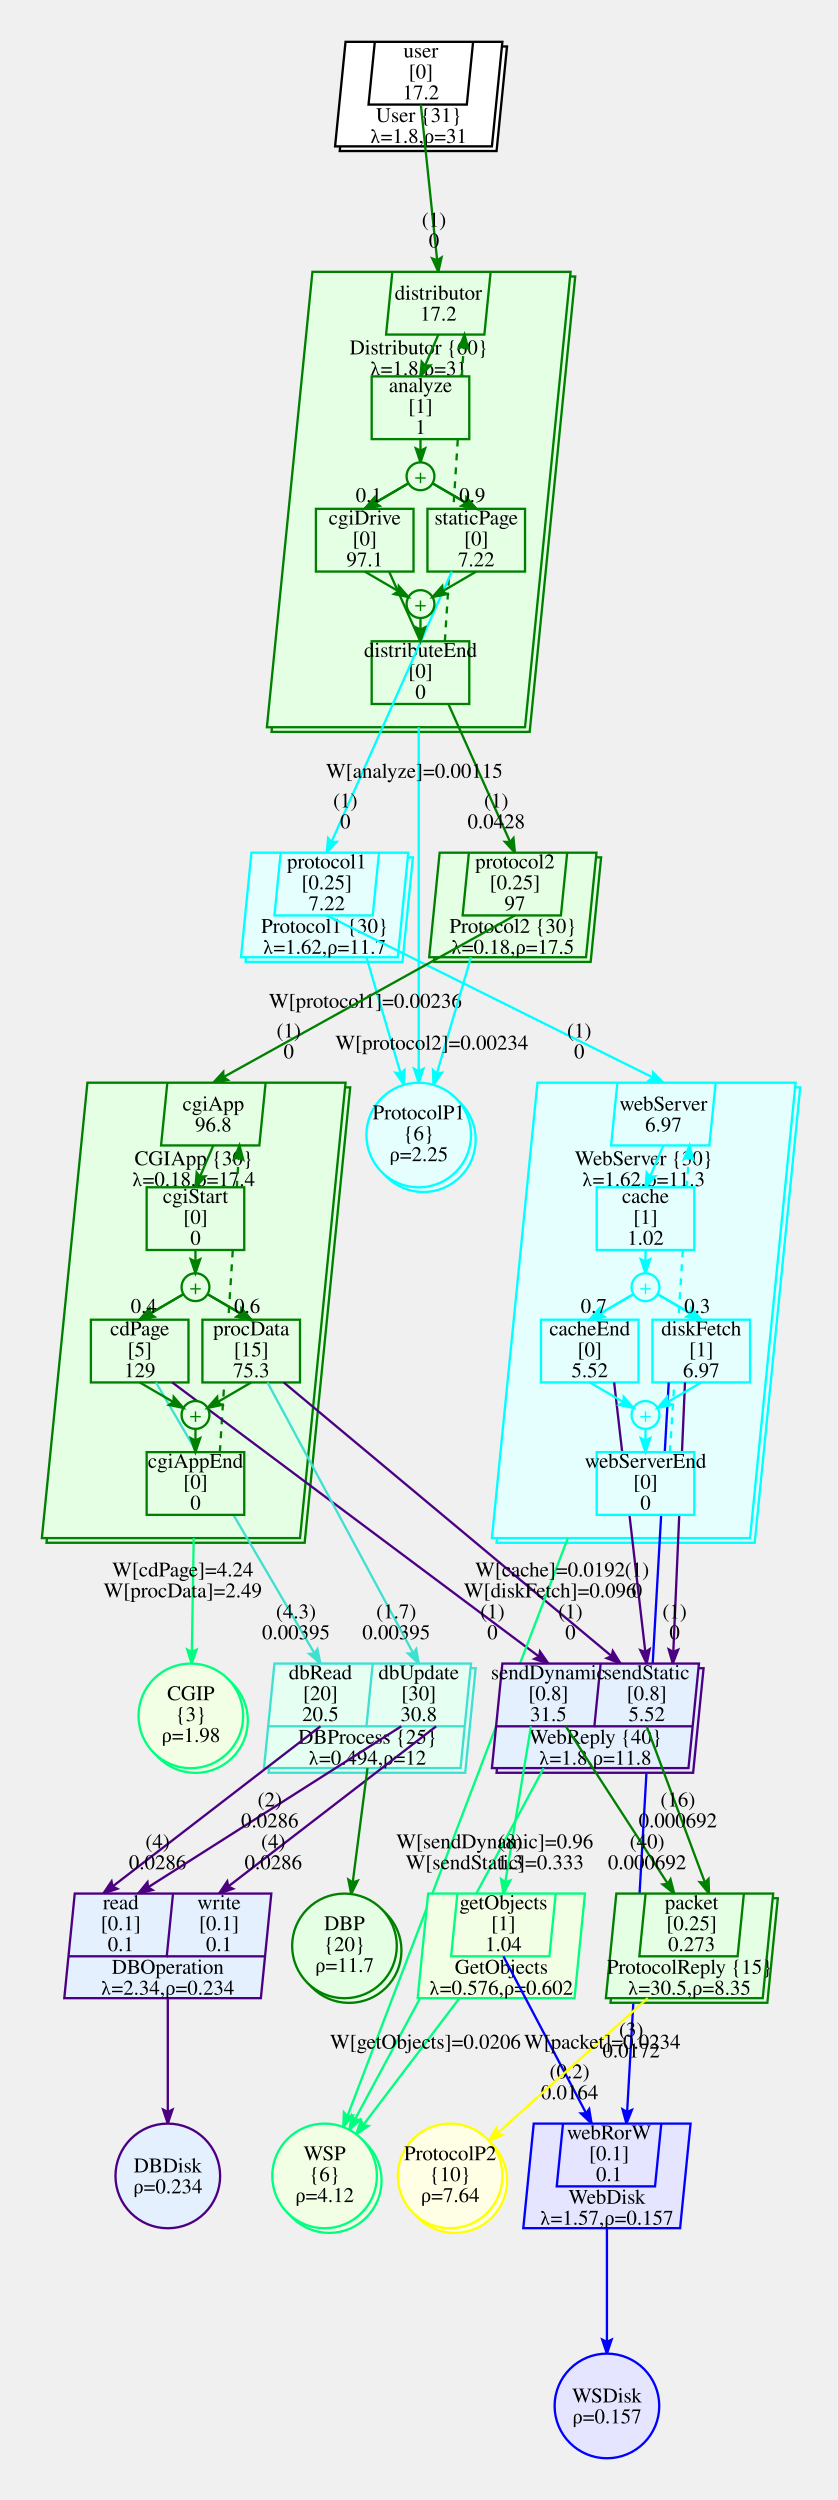
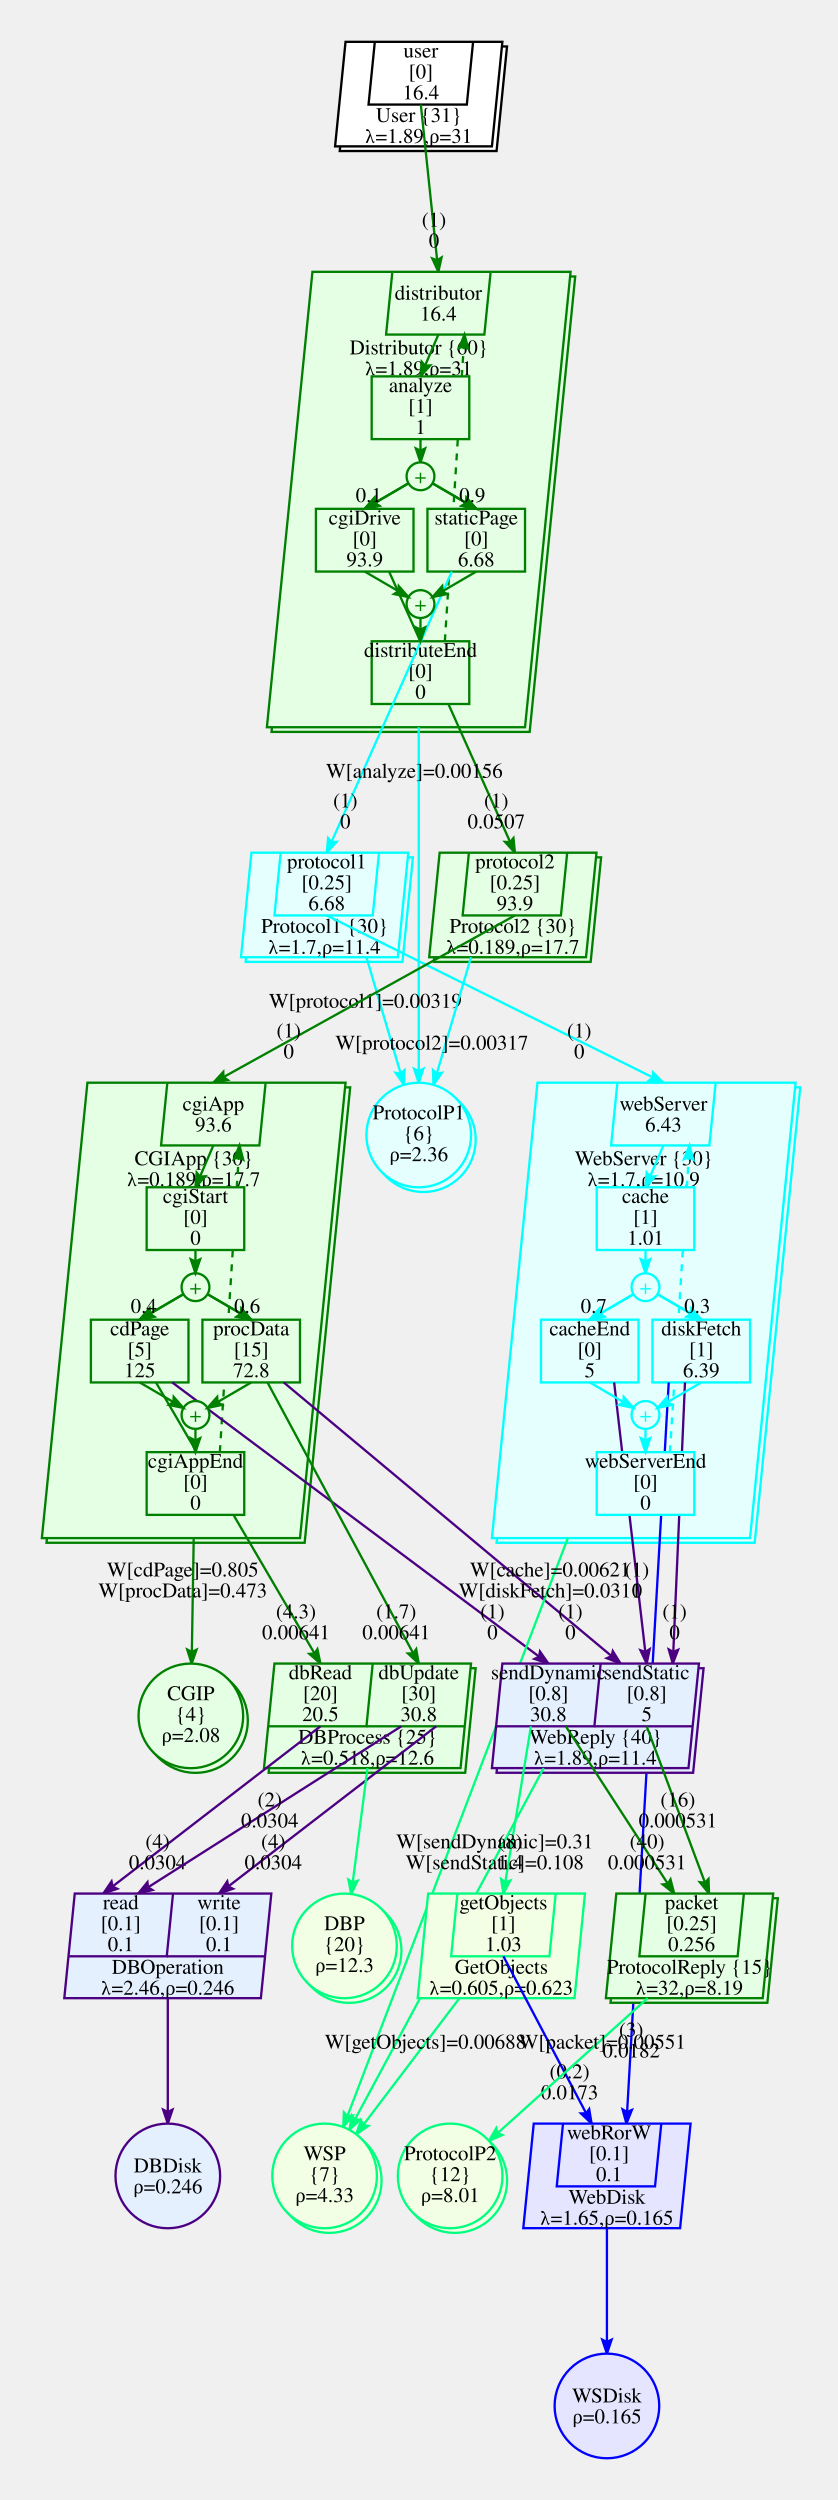
<svg xmlns="http://www.w3.org/2000/svg" width="5.006in" height="14.944in" viewBox="0 0 9010 26900">
  <polygon fill="#ffffff" stroke="black" stroke-width="25" points="3767.5,500 5455,500 5342.5,1625 3655,1625 " />
  <polygon fill="#ffffff" stroke="black" stroke-width="25" points="3717.5,450 5405,450 5292.5,1575 3605,1575 " />
-   <text x="4505" y="1538" font-family="Times" font-style="Roman" font-size="225" fill="black" text-anchor="middle">λ=1.8,ρ=31</text>
+   <text x="4505" y="1538" font-family="Times" font-style="Roman" font-size="225" fill="black" text-anchor="middle">λ=1.89,ρ=31</text>
  <text x="4505" y="1313" font-family="Times" font-style="Roman" font-size="225" fill="black" text-anchor="middle">User {31}</text>
  <polyline stroke="black" stroke-width="25" fill="none" points="4032.5,450 3965,1125 5022.5,1125 5090,450 " />
-   <text x="4528" y="1069" font-family="Times" font-style="Roman" font-size="225" fill="black" text-anchor="middle">17.2</text>
+   <text x="4528" y="1069" font-family="Times" font-style="Roman" font-size="225" fill="black" text-anchor="middle">16.4</text>
  <text x="4528" y="844" font-family="Times" font-style="Roman" font-size="225" fill="black" text-anchor="middle">[0]</text>
  <text x="4528" y="619" font-family="Times" font-style="Roman" font-size="225" fill="black" text-anchor="middle">user</text>
  <line x1="4527.5" y1="1125" x2="4716.25" y2="2925" stroke="Green" stroke-width="25" />
  <polygon fill="Green" stroke="Green" stroke-width="25" points="4716.25,2925 4750.33,2770.6 4703.21,2800.68 4650.88,2781.03 " />
  <text x="4669" y="2663" font-family="Times" font-style="Roman" font-size="225" fill="black" text-anchor="middle">0</text>
  <text x="4669" y="2438" font-family="Times" font-style="Roman" font-size="225" fill="black" text-anchor="middle">(1)</text>
  <polygon fill="#e5ffe5" stroke="Green" stroke-width="25" points="3411.25,2975 6188.75,2975 5698.75,7875 2921.25,7875 " />
  <polygon fill="#e5ffe5" stroke="Green" stroke-width="25" points="3361.25,2925 6138.75,2925 5648.75,7825 2871.25,7825 " />
-   <text x="4505" y="4038" font-family="Times" font-style="Roman" font-size="225" fill="black" text-anchor="middle">λ=1.8,ρ=31</text>
+   <text x="4505" y="4038" font-family="Times" font-style="Roman" font-size="225" fill="black" text-anchor="middle">λ=1.89,ρ=31</text>
  <text x="4505" y="3813" font-family="Times" font-style="Roman" font-size="225" fill="black" text-anchor="middle">Distributor {60}</text>
  <polyline stroke="Green" stroke-width="25" fill="none" points="4221.25,2925 4153.75,3600 5211.25,3600 5278.75,2925 " />
-   <text x="4716" y="3450" font-family="Times" font-style="Roman" font-size="225" fill="black" text-anchor="middle">17.2</text>
+   <text x="4716" y="3450" font-family="Times" font-style="Roman" font-size="225" fill="black" text-anchor="middle">16.4</text>
  <text x="4716" y="3225" font-family="Times" font-style="Roman" font-size="225" fill="black" text-anchor="middle">distributor</text>
  <line x1="4716.25" y1="3600" x2="4523.75" y2="4050" stroke="Green" stroke-width="25" />
  <polygon fill="Green" stroke="Green" stroke-width="25" points="4523.75,4050 4628.72,3931.75 4572.91,3935.07 4536.77,3892.42 " />
  <line x1="4786.25" y1="6900" x2="4997.5" y2="3600" stroke-dasharray="75" stroke="Green" stroke-width="25" />
  <polygon fill="Green" stroke="Green" stroke-width="25" points="4997.5,3600 4938.02,3746.5 4989.51,3724.74 5037.82,3752.89 " />
  <polygon fill="#e5ffe5" stroke="Green" stroke-width="25" points="3998.75,4725 3998.75,4050 5048.75,4050 5048.75,4725 3998.75,4725 " />
  <text x="4524" y="4669" font-family="Times" font-style="Roman" font-size="225" fill="black" text-anchor="middle">1</text>
  <text x="4524" y="4444" font-family="Times" font-style="Roman" font-size="225" fill="black" text-anchor="middle">[1]</text>
  <text x="4524" y="4219" font-family="Times" font-style="Roman" font-size="225" fill="black" text-anchor="middle">analyze</text>
  <polygon fill="#e5ffe5" stroke="Green" stroke-width="25" points="3398.75,6150 3398.75,5475 4448.75,5475 4448.75,6150 3398.75,6150 " />
  <line x1="4186.25" y1="6150" x2="5540" y2="9175" stroke="Green" stroke-width="25" />
  <polygon fill="Green" stroke="Green" stroke-width="25" points="5540,9175 5524.37,9017.66 5488.94,9060.9 5433.09,9058.51 " />
-   <text x="5339" y="8913" font-family="Times" font-style="Roman" font-size="225" fill="black" text-anchor="middle">0.0428</text>
+   <text x="5339" y="8913" font-family="Times" font-style="Roman" font-size="225" fill="black" text-anchor="middle">0.0507</text>
  <text x="5339" y="8688" font-family="Times" font-style="Roman" font-size="225" fill="black" text-anchor="middle">(1)</text>
-   <text x="3924" y="6094" font-family="Times" font-style="Roman" font-size="225" fill="black" text-anchor="middle">97.1</text>
+   <text x="3924" y="6094" font-family="Times" font-style="Roman" font-size="225" fill="black" text-anchor="middle">93.9</text>
  <text x="3924" y="5869" font-family="Times" font-style="Roman" font-size="225" fill="black" text-anchor="middle">[0]</text>
  <text x="3924" y="5644" font-family="Times" font-style="Roman" font-size="225" fill="black" text-anchor="middle">cgiDrive</text>
  <polygon fill="#e5ffe5" stroke="Green" stroke-width="25" points="3998.75,7575 3998.75,6900 5048.75,6900 5048.75,7575 3998.75,7575 " />
  <text x="4524" y="7519" font-family="Times" font-style="Roman" font-size="225" fill="black" text-anchor="middle">0</text>
  <text x="4524" y="7294" font-family="Times" font-style="Roman" font-size="225" fill="black" text-anchor="middle">[0]</text>
  <text x="4524" y="7069" font-family="Times" font-style="Roman" font-size="225" fill="black" text-anchor="middle">distributeEnd</text>
  <polygon fill="#e5ffe5" stroke="Green" stroke-width="25" points="4598.75,6150 4598.75,5475 5648.75,5475 5648.75,6150 4598.75,6150 " />
  <line x1="4861.25" y1="6150" x2="3515" y2="9175" stroke="Cyan" stroke-width="25" />
  <polygon fill="Cyan" stroke="Cyan" stroke-width="25" points="3515,9175 3621.67,9058.29 3565.82,9060.8 3530.31,9017.63 " />
  <text x="3715" y="8913" font-family="Times" font-style="Roman" font-size="225" fill="black" text-anchor="middle">0</text>
  <text x="3715" y="8688" font-family="Times" font-style="Roman" font-size="225" fill="black" text-anchor="middle">(1)</text>
-   <text x="5124" y="6094" font-family="Times" font-style="Roman" font-size="225" fill="black" text-anchor="middle">7.22</text>
+   <text x="5124" y="6094" font-family="Times" font-style="Roman" font-size="225" fill="black" text-anchor="middle">6.68</text>
  <text x="5124" y="5869" font-family="Times" font-style="Roman" font-size="225" fill="black" text-anchor="middle">[0]</text>
  <text x="5124" y="5644" font-family="Times" font-style="Roman" font-size="225" fill="black" text-anchor="middle">staticPage</text>
  <line x1="4523.75" y1="4725" x2="4523.75" y2="4975" stroke="Green" stroke-width="25" />
  <polygon fill="Green" stroke="Green" stroke-width="25" points="4523.75,4975 4573.75,4825 4523.75,4850 4473.75,4825 " />
  <circle cx="4524" cy="6500" r="150" fill="#e5ffe5" stroke="Green" stroke-width="25" />
  <text x="4524" y="6575" font-family="Times" font-style="Roman" font-size="225" fill="Green" text-anchor="middle">+</text>
  <line x1="3923.75" y1="6150" x2="4394.18" y2="6424.42" stroke="Green" stroke-width="25" />
  <polygon fill="Green" stroke="Green" stroke-width="25" points="4394.18,6424.42 4289.81,6305.65 4286.21,6361.44 4239.42,6392.03 " />
  <line x1="5123.75" y1="6150" x2="4653.32" y2="6424.42" stroke="Green" stroke-width="25" />
  <polygon fill="Green" stroke="Green" stroke-width="25" points="4653.32,6424.42 4808.08,6392.03 4761.29,6361.44 4757.69,6305.65 " />
  <circle cx="4524" cy="5125" r="150" fill="#e5ffe5" stroke="Green" stroke-width="25" />
  <text x="4524" y="5200" font-family="Times" font-style="Roman" font-size="225" fill="Green" text-anchor="middle">+</text>
  <line x1="4394.18" y1="5200.58" x2="3923.75" y2="5475" stroke="Green" stroke-width="25" />
  <polygon fill="Green" stroke="Green" stroke-width="25" points="3923.75,5475 4078.51,5442.61 4031.72,5412.02 4028.12,5356.23 " />
  <line x1="4653.32" y1="5200.58" x2="5123.75" y2="5475" stroke="Green" stroke-width="25" />
  <polygon fill="Green" stroke="Green" stroke-width="25" points="5123.75,5475 5019.38,5356.23 5015.78,5412.02 4968.99,5442.61 " />
  <line x1="4394.18" y1="5200.58" x2="3923.75" y2="5475" stroke="Green" stroke-width="25" />
  <polygon fill="Green" stroke="Green" stroke-width="25" points="3923.75,5475 4078.51,5442.61 4031.72,5412.02 4028.12,5356.23 " />
  <line x1="4653.32" y1="5200.58" x2="5123.75" y2="5475" stroke="Green" stroke-width="25" />
  <polygon fill="Green" stroke="Green" stroke-width="25" points="5123.75,5475 5019.38,5356.23 5015.78,5412.02 4968.99,5442.61 " />
  <text x="3967" y="5402" font-family="Times" font-style="Roman" font-size="225" fill="black" text-anchor="middle">0.1</text>
  <text x="5081" y="5402" font-family="Times" font-style="Roman" font-size="225" fill="black" text-anchor="middle">0.9</text>
  <line x1="4523.75" y1="6650" x2="4523.75" y2="6900" stroke="Green" stroke-width="25" />
  <polygon fill="Green" stroke="Green" stroke-width="25" points="4523.75,6900 4573.75,6750 4523.75,6775 4473.75,6750 " />
  <line x1="4505" y1="7825" x2="4505" y2="11650" stroke="Cyan" stroke-width="25" />
  <polygon fill="Cyan" stroke="Cyan" stroke-width="25" points="4505,11650 4555,11500 4505,11525 4455,11500 " />
-   <text x="4458" y="8369" font-family="Times" font-style="Roman" font-size="225" fill="black" text-anchor="middle">W[analyze]=0.00115</text>
+   <text x="4458" y="8369" font-family="Times" font-style="Roman" font-size="225" fill="black" text-anchor="middle">W[analyze]=0.00156</text>
  <polygon fill="#e5ffff" stroke="Cyan" stroke-width="25" points="2755,9225 4442.5,9225 4330,10350 2642.5,10350 " />
  <polygon fill="#e5ffff" stroke="Cyan" stroke-width="25" points="2705,9175 4392.5,9175 4280,10300 2592.5,10300 " />
-   <text x="3492" y="10263" font-family="Times" font-style="Roman" font-size="225" fill="black" text-anchor="middle">λ=1.62,ρ=11.7</text>
+   <text x="3492" y="10263" font-family="Times" font-style="Roman" font-size="225" fill="black" text-anchor="middle">λ=1.7,ρ=11.4</text>
  <text x="3492" y="10038" font-family="Times" font-style="Roman" font-size="225" fill="black" text-anchor="middle">Protocol1 {30}</text>
  <polyline stroke="Cyan" stroke-width="25" fill="none" points="3020,9175 2952.5,9850 4010,9850 4077.5,9175 " />
-   <text x="3515" y="9794" font-family="Times" font-style="Roman" font-size="225" fill="black" text-anchor="middle">7.22</text>
+   <text x="3515" y="9794" font-family="Times" font-style="Roman" font-size="225" fill="black" text-anchor="middle">6.68</text>
  <text x="3515" y="9569" font-family="Times" font-style="Roman" font-size="225" fill="black" text-anchor="middle">[0.25]</text>
  <text x="3515" y="9344" font-family="Times" font-style="Roman" font-size="225" fill="black" text-anchor="middle">protocol1</text>
  <line x1="3515" y1="9850" x2="7137.5" y2="11650" stroke="Cyan" stroke-width="25" />
  <polygon fill="Cyan" stroke="Cyan" stroke-width="25" points="7137.5,11650 7025.42,11538.5 7025.56,11594.4 6980.92,11628 " />
  <text x="6232" y="11388" font-family="Times" font-style="Roman" font-size="225" fill="black" text-anchor="middle">0</text>
  <text x="6232" y="11163" font-family="Times" font-style="Roman" font-size="225" fill="black" text-anchor="middle">(1)</text>
  <line x1="3942.5" y1="10300" x2="4346.28" y2="11672.9" stroke="Cyan" stroke-width="25" />
  <polygon fill="Cyan" stroke="Cyan" stroke-width="25" points="4346.28,11672.9 4351.92,11514.8 4311.01,11552.9 4255.99,11543.1 " />
-   <text x="3931" y="10844" font-family="Times" font-style="Roman" font-size="225" fill="black" text-anchor="middle">W[protocol1]=0.00236</text>
+   <text x="3931" y="10844" font-family="Times" font-style="Roman" font-size="225" fill="black" text-anchor="middle">W[protocol1]=0.00319</text>
  <polygon fill="#e5ffe5" stroke="Green" stroke-width="25" points="4780,9225 6467.5,9225 6355,10350 4667.5,10350 " />
  <polygon fill="#e5ffe5" stroke="Green" stroke-width="25" points="4730,9175 6417.5,9175 6305,10300 4617.5,10300 " />
-   <text x="5518" y="10263" font-family="Times" font-style="Roman" font-size="225" fill="black" text-anchor="middle">λ=0.18,ρ=17.5</text>
+   <text x="5518" y="10263" font-family="Times" font-style="Roman" font-size="225" fill="black" text-anchor="middle">λ=0.189,ρ=17.7</text>
  <text x="5518" y="10038" font-family="Times" font-style="Roman" font-size="225" fill="black" text-anchor="middle">Protocol2 {30}</text>
  <polyline stroke="Green" stroke-width="25" fill="none" points="5045,9175 4977.5,9850 6035,9850 6102.5,9175 " />
-   <text x="5540" y="9794" font-family="Times" font-style="Roman" font-size="225" fill="black" text-anchor="middle">97</text>
+   <text x="5540" y="9794" font-family="Times" font-style="Roman" font-size="225" fill="black" text-anchor="middle">93.9</text>
  <text x="5540" y="9569" font-family="Times" font-style="Roman" font-size="225" fill="black" text-anchor="middle">[0.25]</text>
  <text x="5540" y="9344" font-family="Times" font-style="Roman" font-size="225" fill="black" text-anchor="middle">protocol2</text>
  <line x1="5540" y1="9850" x2="2295" y2="11650" stroke="Green" stroke-width="25" />
  <polygon fill="Green" stroke="Green" stroke-width="25" points="2295,11650 2450.42,11621 2404.31,11589.4 2401.92,11533.5 " />
  <text x="3106" y="11388" font-family="Times" font-style="Roman" font-size="225" fill="black" text-anchor="middle">0</text>
  <text x="3106" y="11163" font-family="Times" font-style="Roman" font-size="225" fill="black" text-anchor="middle">(1)</text>
  <line x1="5067.5" y1="10300" x2="4663.72" y2="11672.9" stroke="Cyan" stroke-width="25" />
  <polygon fill="Cyan" stroke="Cyan" stroke-width="25" points="4663.72,11672.9 4754.01,11543.1 4698.99,11552.9 4658.08,11514.8 " />
-   <text x="4646" y="11294" font-family="Times" font-style="Roman" font-size="225" fill="black" text-anchor="middle">W[protocol2]=0.00234</text>
+   <text x="4646" y="11294" font-family="Times" font-style="Roman" font-size="225" fill="black" text-anchor="middle">W[protocol2]=0.00317</text>
  <polygon fill="#e5ffe5" stroke="Green" stroke-width="25" points="990,11700 3767.5,11700 3277.5,16600 500,16600 " />
  <polygon fill="#e5ffe5" stroke="Green" stroke-width="25" points="940,11650 3717.5,11650 3227.5,16550 450,16550 " />
-   <text x="2084" y="12763" font-family="Times" font-style="Roman" font-size="225" fill="black" text-anchor="middle">λ=0.18,ρ=17.4</text>
+   <text x="2084" y="12763" font-family="Times" font-style="Roman" font-size="225" fill="black" text-anchor="middle">λ=0.189,ρ=17.7</text>
  <text x="2084" y="12538" font-family="Times" font-style="Roman" font-size="225" fill="black" text-anchor="middle">CGIApp {30}</text>
  <polyline stroke="Green" stroke-width="25" fill="none" points="1800,11650 1732.5,12325 2790,12325 2857.5,11650 " />
-   <text x="2295" y="12175" font-family="Times" font-style="Roman" font-size="225" fill="black" text-anchor="middle">96.8</text>
+   <text x="2295" y="12175" font-family="Times" font-style="Roman" font-size="225" fill="black" text-anchor="middle">93.6</text>
  <text x="2295" y="11950" font-family="Times" font-style="Roman" font-size="225" fill="black" text-anchor="middle">cgiApp</text>
  <line x1="2295" y1="12325" x2="2102.5" y2="12775" stroke="Green" stroke-width="25" />
  <polygon fill="Green" stroke="Green" stroke-width="25" points="2102.5,12775 2207.47,12656.8 2151.66,12660.1 2115.52,12617.4 " />
  <line x1="2365" y1="15625" x2="2576.25" y2="12325" stroke-dasharray="75" stroke="Green" stroke-width="25" />
  <polygon fill="Green" stroke="Green" stroke-width="25" points="2576.25,12325 2516.77,12471.5 2568.26,12449.7 2616.57,12477.9 " />
  <polygon fill="#e5ffe5" stroke="Green" stroke-width="25" points="977.5,14875 977.5,14200 2027.5,14200 2027.5,14875 977.5,14875 " />
-   <line x1="1677.5" y1="14875" x2="3447.5" y2="17900" stroke="Turquoise" stroke-width="25" />
-   <polygon fill="Turquoise" stroke="Turquoise" stroke-width="25" points="3447.5,17900 3414.9,17745.3 3384.37,17792.1 3328.59,17795.8 " />
-   <text x="3184" y="17638" font-family="Times" font-style="Roman" font-size="225" fill="black" text-anchor="middle">0.00395</text>
+   <line x1="1677.5" y1="14875" x2="3447.5" y2="17900" stroke="Green" stroke-width="25" />
+   <polygon fill="Green" stroke="Green" stroke-width="25" points="3447.5,17900 3414.9,17745.3 3384.37,17792.1 3328.59,17795.8 " />
+   <text x="3184" y="17638" font-family="Times" font-style="Roman" font-size="225" fill="black" text-anchor="middle">0.00641</text>
  <text x="3184" y="17413" font-family="Times" font-style="Roman" font-size="225" fill="black" text-anchor="middle">(4.3)</text>
  <line x1="1852.5" y1="14875" x2="5900" y2="17900" stroke="Indigo" stroke-width="25" />
  <polygon fill="Indigo" stroke="Indigo" stroke-width="25" points="5900,17900 5809.78,17770.2 5799.87,17825.2 5749.92,17850.3 " />
  <text x="5298" y="17638" font-family="Times" font-style="Roman" font-size="225" fill="black" text-anchor="middle">0</text>
  <text x="5298" y="17413" font-family="Times" font-style="Roman" font-size="225" fill="black" text-anchor="middle">(1)</text>
-   <text x="1503" y="14819" font-family="Times" font-style="Roman" font-size="225" fill="black" text-anchor="middle">129</text>
+   <text x="1503" y="14819" font-family="Times" font-style="Roman" font-size="225" fill="black" text-anchor="middle">125</text>
  <text x="1503" y="14594" font-family="Times" font-style="Roman" font-size="225" fill="black" text-anchor="middle">[5]</text>
  <text x="1503" y="14369" font-family="Times" font-style="Roman" font-size="225" fill="black" text-anchor="middle">cdPage</text>
  <polygon fill="#e5ffe5" stroke="Green" stroke-width="25" points="1577.5,16300 1577.5,15625 2627.5,15625 2627.5,16300 1577.5,16300 " />
  <text x="2103" y="16244" font-family="Times" font-style="Roman" font-size="225" fill="black" text-anchor="middle">0</text>
  <text x="2103" y="16019" font-family="Times" font-style="Roman" font-size="225" fill="black" text-anchor="middle">[0]</text>
  <text x="2103" y="15794" font-family="Times" font-style="Roman" font-size="225" fill="black" text-anchor="middle">cgiAppEnd</text>
  <polygon fill="#e5ffe5" stroke="Green" stroke-width="25" points="1577.5,13450 1577.5,12775 2627.5,12775 2627.5,13450 1577.5,13450 " />
  <text x="2103" y="13394" font-family="Times" font-style="Roman" font-size="225" fill="black" text-anchor="middle">0</text>
  <text x="2103" y="13169" font-family="Times" font-style="Roman" font-size="225" fill="black" text-anchor="middle">[0]</text>
  <text x="2103" y="12944" font-family="Times" font-style="Roman" font-size="225" fill="black" text-anchor="middle">cgiStart</text>
  <polygon fill="#e5ffe5" stroke="Green" stroke-width="25" points="2177.5,14875 2177.5,14200 3227.5,14200 3227.5,14875 2177.5,14875 " />
-   <line x1="2877.5" y1="14875" x2="4505" y2="17900" stroke="Turquoise" stroke-width="25" />
-   <polygon fill="Turquoise" stroke="Turquoise" stroke-width="25" points="4505,17900 4477.96,17744.2 4445.78,17789.9 4389.9,17791.6 " />
-   <text x="4263" y="17638" font-family="Times" font-style="Roman" font-size="225" fill="black" text-anchor="middle">0.00395</text>
+   <line x1="2877.5" y1="14875" x2="4505" y2="17900" stroke="Green" stroke-width="25" />
+   <polygon fill="Green" stroke="Green" stroke-width="25" points="4505,17900 4477.96,17744.2 4445.78,17789.9 4389.9,17791.6 " />
+   <text x="4263" y="17638" font-family="Times" font-style="Roman" font-size="225" fill="black" text-anchor="middle">0.00641</text>
  <text x="4263" y="17413" font-family="Times" font-style="Roman" font-size="225" fill="black" text-anchor="middle">(1.7)</text>
  <line x1="3052.5" y1="14875" x2="6676.25" y2="17900" stroke="Indigo" stroke-width="25" />
  <polygon fill="Indigo" stroke="Indigo" stroke-width="25" points="6676.25,17900 6593.14,17765.5 6580.29,17819.9 6529.06,17842.3 " />
  <text x="6137" y="17638" font-family="Times" font-style="Roman" font-size="225" fill="black" text-anchor="middle">0</text>
  <text x="6137" y="17413" font-family="Times" font-style="Roman" font-size="225" fill="black" text-anchor="middle">(1)</text>
-   <text x="2703" y="14819" font-family="Times" font-style="Roman" font-size="225" fill="black" text-anchor="middle">75.3</text>
+   <text x="2703" y="14819" font-family="Times" font-style="Roman" font-size="225" fill="black" text-anchor="middle">72.8</text>
  <text x="2703" y="14594" font-family="Times" font-style="Roman" font-size="225" fill="black" text-anchor="middle">[15]</text>
  <text x="2703" y="14369" font-family="Times" font-style="Roman" font-size="225" fill="black" text-anchor="middle">procData</text>
  <circle cx="2103" cy="15225" r="150" fill="#e5ffe5" stroke="Green" stroke-width="25" />
  <text x="2103" y="15300" font-family="Times" font-style="Roman" font-size="225" fill="Green" text-anchor="middle">+</text>
+   <line x1="2702.5" y1="14875" x2="2232.07" y2="15149.4" stroke="Green" stroke-width="25" />
+   <polygon fill="Green" stroke="Green" stroke-width="25" points="2232.07,15149.4 2386.83,15117 2340.04,15086.4 2336.44,15030.6 " />
  <line x1="1502.5" y1="14875" x2="1972.93" y2="15149.4" stroke="Green" stroke-width="25" />
  <polygon fill="Green" stroke="Green" stroke-width="25" points="1972.93,15149.4 1868.56,15030.6 1864.96,15086.4 1818.17,15117 " />
-   <line x1="2702.5" y1="14875" x2="2232.07" y2="15149.4" stroke="Green" stroke-width="25" />
-   <polygon fill="Green" stroke="Green" stroke-width="25" points="2232.07,15149.4 2386.83,15117 2340.04,15086.4 2336.44,15030.6 " />
  <circle cx="2103" cy="13850" r="150" fill="#e5ffe5" stroke="Green" stroke-width="25" />
  <text x="2103" y="13925" font-family="Times" font-style="Roman" font-size="225" fill="Green" text-anchor="middle">+</text>
+   <line x1="2232.07" y1="13925.6" x2="2702.5" y2="14200" stroke="Green" stroke-width="25" />
+   <polygon fill="Green" stroke="Green" stroke-width="25" points="2702.5,14200 2598.13,14081.2 2594.53,14137 2547.74,14167.6 " />
  <line x1="1972.93" y1="13925.6" x2="1502.5" y2="14200" stroke="Green" stroke-width="25" />
  <polygon fill="Green" stroke="Green" stroke-width="25" points="1502.5,14200 1657.26,14167.6 1610.47,14137 1606.87,14081.2 " />
  <line x1="2232.07" y1="13925.6" x2="2702.5" y2="14200" stroke="Green" stroke-width="25" />
  <polygon fill="Green" stroke="Green" stroke-width="25" points="2702.5,14200 2598.13,14081.2 2594.53,14137 2547.74,14167.6 " />
  <line x1="1972.93" y1="13925.6" x2="1502.5" y2="14200" stroke="Green" stroke-width="25" />
  <polygon fill="Green" stroke="Green" stroke-width="25" points="1502.5,14200 1657.26,14167.6 1610.47,14137 1606.87,14081.2 " />
-   <line x1="2232.07" y1="13925.6" x2="2702.5" y2="14200" stroke="Green" stroke-width="25" />
-   <polygon fill="Green" stroke="Green" stroke-width="25" points="2702.5,14200 2598.13,14081.2 2594.53,14137 2547.74,14167.6 " />
+   <text x="2659" y="14127" font-family="Times" font-style="Roman" font-size="225" fill="black" text-anchor="middle">0.6</text>
  <text x="1546" y="14127" font-family="Times" font-style="Roman" font-size="225" fill="black" text-anchor="middle">0.4</text>
-   <text x="2659" y="14127" font-family="Times" font-style="Roman" font-size="225" fill="black" text-anchor="middle">0.6</text>
  <line x1="2102.5" y1="15375" x2="2102.5" y2="15625" stroke="Green" stroke-width="25" />
  <polygon fill="Green" stroke="Green" stroke-width="25" points="2102.5,15625 2152.5,15475 2102.5,15500 2052.5,15475 " />
  <line x1="2102.5" y1="13450" x2="2102.5" y2="13700" stroke="Green" stroke-width="25" />
  <polygon fill="Green" stroke="Green" stroke-width="25" points="2102.5,13700 2152.5,13550 2102.5,13575 2052.5,13550 " />
-   <line x1="2083.75" y1="16550" x2="2061.69" y2="17900.1" stroke="SpringGreen" stroke-width="25" />
-   <polygon fill="SpringGreen" stroke="SpringGreen" stroke-width="25" points="2061.69,17900.1 2114.13,17750.9 2063.73,17775.1 2014.15,17749.3 " />
-   <text x="1966" y="17188" font-family="Times" font-style="Roman" font-size="225" fill="black" text-anchor="middle">W[procData]=2.49</text>
-   <text x="1966" y="16963" font-family="Times" font-style="Roman" font-size="225" fill="black" text-anchor="middle">W[cdPage]=4.24</text>
+   <line x1="2083.75" y1="16550" x2="2061.69" y2="17900.1" stroke="Green" stroke-width="25" />
+   <polygon fill="Green" stroke="Green" stroke-width="25" points="2061.69,17900.1 2114.13,17750.9 2063.73,17775.1 2014.15,17749.3 " />
+   <text x="1966" y="17188" font-family="Times" font-style="Roman" font-size="225" fill="black" text-anchor="middle">W[procData]=0.473</text>
+   <text x="1966" y="16963" font-family="Times" font-style="Roman" font-size="225" fill="black" text-anchor="middle">W[cdPage]=0.805</text>
  <circle cx="4555" cy="12263" r="563" fill="#e5ffff" stroke="Cyan" stroke-width="25" />
  <circle cx="4505" cy="12213" r="563" fill="#e5ffff" stroke="Cyan" stroke-width="25" />
-   <text x="4505" y="12494" font-family="Times" font-style="Roman" font-size="225" fill="black" text-anchor="middle">ρ=2.25</text>
+   <text x="4505" y="12494" font-family="Times" font-style="Roman" font-size="225" fill="black" text-anchor="middle">ρ=2.36</text>
  <text x="4505" y="12269" font-family="Times" font-style="Roman" font-size="225" fill="black" text-anchor="middle">{6}</text>
  <text x="4505" y="12044" font-family="Times" font-style="Roman" font-size="225" fill="black" text-anchor="middle">ProtocolP1</text>
  <polygon fill="#e5ffff" stroke="Cyan" stroke-width="25" points="5832.5,11700 8610,11700 8120,16600 5342.5,16600 " />
  <polygon fill="#e5ffff" stroke="Cyan" stroke-width="25" points="5782.5,11650 8560,11650 8070,16550 5292.5,16550 " />
-   <text x="6926" y="12763" font-family="Times" font-style="Roman" font-size="225" fill="black" text-anchor="middle">λ=1.62,ρ=11.3</text>
+   <text x="6926" y="12763" font-family="Times" font-style="Roman" font-size="225" fill="black" text-anchor="middle">λ=1.7,ρ=10.9</text>
  <text x="6926" y="12538" font-family="Times" font-style="Roman" font-size="225" fill="black" text-anchor="middle">WebServer {30}</text>
  <polyline stroke="Cyan" stroke-width="25" fill="none" points="6642.5,11650 6575,12325 7632.5,12325 7700,11650 " />
-   <text x="7138" y="12175" font-family="Times" font-style="Roman" font-size="225" fill="black" text-anchor="middle">6.97</text>
+   <text x="7138" y="12175" font-family="Times" font-style="Roman" font-size="225" fill="black" text-anchor="middle">6.43</text>
  <text x="7138" y="11950" font-family="Times" font-style="Roman" font-size="225" fill="black" text-anchor="middle">webServer</text>
  <line x1="7137.5" y1="12325" x2="6945" y2="12775" stroke="Cyan" stroke-width="25" />
  <polygon fill="Cyan" stroke="Cyan" stroke-width="25" points="6945,12775 7049.97,12656.8 6994.16,12660.1 6958.02,12617.4 " />
  <line x1="7207.5" y1="15625" x2="7418.75" y2="12325" stroke-dasharray="75" stroke="Cyan" stroke-width="25" />
  <polygon fill="Cyan" stroke="Cyan" stroke-width="25" points="7418.75,12325 7359.27,12471.5 7410.76,12449.7 7459.07,12477.9 " />
  <polygon fill="#e5ffff" stroke="Cyan" stroke-width="25" points="6420,13450 6420,12775 7470,12775 7470,13450 6420,13450 " />
-   <text x="6945" y="13394" font-family="Times" font-style="Roman" font-size="225" fill="black" text-anchor="middle">1.02</text>
+   <text x="6945" y="13394" font-family="Times" font-style="Roman" font-size="225" fill="black" text-anchor="middle">1.01</text>
  <text x="6945" y="13169" font-family="Times" font-style="Roman" font-size="225" fill="black" text-anchor="middle">[1]</text>
  <text x="6945" y="12944" font-family="Times" font-style="Roman" font-size="225" fill="black" text-anchor="middle">cache</text>
  <polygon fill="#e5ffff" stroke="Cyan" stroke-width="25" points="5820,14875 5820,14200 6870,14200 6870,14875 5820,14875 " />
  <line x1="6607.5" y1="14875" x2="6957.5" y2="17900" stroke="Indigo" stroke-width="25" />
  <polygon fill="Indigo" stroke="Indigo" stroke-width="25" points="6957.5,17900 6989.93,17745.2 6943.13,17775.8 6890.59,17756.7 " />
  <text x="6853" y="17188" font-family="Times" font-style="Roman" font-size="225" fill="black" text-anchor="middle">0</text>
  <text x="6853" y="16963" font-family="Times" font-style="Roman" font-size="225" fill="black" text-anchor="middle">(1)</text>
-   <text x="6345" y="14819" font-family="Times" font-style="Roman" font-size="225" fill="black" text-anchor="middle">5.52</text>
+   <text x="6345" y="14819" font-family="Times" font-style="Roman" font-size="225" fill="black" text-anchor="middle">5</text>
  <text x="6345" y="14594" font-family="Times" font-style="Roman" font-size="225" fill="black" text-anchor="middle">[0]</text>
  <text x="6345" y="14369" font-family="Times" font-style="Roman" font-size="225" fill="black" text-anchor="middle">cacheEnd</text>
  <polygon fill="#e5ffff" stroke="Cyan" stroke-width="25" points="7020,14875 7020,14200 8070,14200 8070,14875 7020,14875 " />
  <line x1="7195" y1="14875" x2="6740" y2="22850" stroke="Blue" stroke-width="25" />
  <polygon fill="Blue" stroke="Blue" stroke-width="25" points="6740,22850 6798.46,22703.1 6747.12,22725.2 6698.63,22697.4 " />
-   <text x="6791" y="22138" font-family="Times" font-style="Roman" font-size="225" fill="black" text-anchor="middle">0.0172</text>
+   <text x="6791" y="22138" font-family="Times" font-style="Roman" font-size="225" fill="black" text-anchor="middle">0.0182</text>
  <text x="6791" y="21913" font-family="Times" font-style="Roman" font-size="225" fill="black" text-anchor="middle">(3)</text>
  <line x1="7370" y1="14875" x2="7238.75" y2="17900" stroke="Indigo" stroke-width="25" />
  <polygon fill="Indigo" stroke="Indigo" stroke-width="25" points="7238.75,17900 7295.21,17752.3 7244.17,17775.1 7195.3,17748 " />
  <text x="7258" y="17638" font-family="Times" font-style="Roman" font-size="225" fill="black" text-anchor="middle">0</text>
  <text x="7258" y="17413" font-family="Times" font-style="Roman" font-size="225" fill="black" text-anchor="middle">(1)</text>
-   <text x="7545" y="14819" font-family="Times" font-style="Roman" font-size="225" fill="black" text-anchor="middle">6.97</text>
+   <text x="7545" y="14819" font-family="Times" font-style="Roman" font-size="225" fill="black" text-anchor="middle">6.39</text>
  <text x="7545" y="14594" font-family="Times" font-style="Roman" font-size="225" fill="black" text-anchor="middle">[1]</text>
  <text x="7545" y="14369" font-family="Times" font-style="Roman" font-size="225" fill="black" text-anchor="middle">diskFetch</text>
  <polygon fill="#e5ffff" stroke="Cyan" stroke-width="25" points="6420,16300 6420,15625 7470,15625 7470,16300 6420,16300 " />
  <text x="6945" y="16244" font-family="Times" font-style="Roman" font-size="225" fill="black" text-anchor="middle">0</text>
  <text x="6945" y="16019" font-family="Times" font-style="Roman" font-size="225" fill="black" text-anchor="middle">[0]</text>
  <text x="6945" y="15794" font-family="Times" font-style="Roman" font-size="225" fill="black" text-anchor="middle">webServerEnd</text>
  <line x1="6945" y1="13450" x2="6945" y2="13700" stroke="Cyan" stroke-width="25" />
  <polygon fill="Cyan" stroke="Cyan" stroke-width="25" points="6945,13700 6995,13550 6945,13575 6895,13550 " />
  <circle cx="6945" cy="15225" r="150" fill="#e5ffff" stroke="Cyan" stroke-width="25" />
  <text x="6945" y="15300" font-family="Times" font-style="Roman" font-size="225" fill="Cyan" text-anchor="middle">+</text>
  <line x1="6345" y1="14875" x2="6815.43" y2="15149.4" stroke="Cyan" stroke-width="25" />
  <polygon fill="Cyan" stroke="Cyan" stroke-width="25" points="6815.43,15149.4 6711.06,15030.6 6707.46,15086.4 6660.67,15117 " />
  <line x1="7545" y1="14875" x2="7074.57" y2="15149.4" stroke="Cyan" stroke-width="25" />
  <polygon fill="Cyan" stroke="Cyan" stroke-width="25" points="7074.57,15149.4 7229.33,15117 7182.54,15086.4 7178.94,15030.6 " />
  <circle cx="6945" cy="13850" r="150" fill="#e5ffff" stroke="Cyan" stroke-width="25" />
  <text x="6945" y="13925" font-family="Times" font-style="Roman" font-size="225" fill="Cyan" text-anchor="middle">+</text>
  <line x1="6815.43" y1="13925.6" x2="6345" y2="14200" stroke="Cyan" stroke-width="25" />
  <polygon fill="Cyan" stroke="Cyan" stroke-width="25" points="6345,14200 6499.76,14167.6 6452.97,14137 6449.37,14081.2 " />
  <line x1="7074.57" y1="13925.6" x2="7545" y2="14200" stroke="Cyan" stroke-width="25" />
  <polygon fill="Cyan" stroke="Cyan" stroke-width="25" points="7545,14200 7440.63,14081.2 7437.03,14137 7390.24,14167.6 " />
  <line x1="6815.43" y1="13925.6" x2="6345" y2="14200" stroke="Cyan" stroke-width="25" />
  <polygon fill="Cyan" stroke="Cyan" stroke-width="25" points="6345,14200 6499.76,14167.6 6452.97,14137 6449.37,14081.2 " />
  <line x1="7074.57" y1="13925.6" x2="7545" y2="14200" stroke="Cyan" stroke-width="25" />
  <polygon fill="Cyan" stroke="Cyan" stroke-width="25" points="7545,14200 7440.63,14081.2 7437.03,14137 7390.24,14167.6 " />
  <text x="6388" y="14127" font-family="Times" font-style="Roman" font-size="225" fill="black" text-anchor="middle">0.7</text>
  <text x="7502" y="14127" font-family="Times" font-style="Roman" font-size="225" fill="black" text-anchor="middle">0.3</text>
  <line x1="6945" y1="15375" x2="6945" y2="15625" stroke="Cyan" stroke-width="25" />
  <polygon fill="Cyan" stroke="Cyan" stroke-width="25" points="6945,15625 6995,15475 6945,15500 6895,15475 " />
  <line x1="6109.37" y1="16550" x2="3692.92" y2="22886.9" stroke="SpringGreen" stroke-width="25" />
  <polygon fill="SpringGreen" stroke="SpringGreen" stroke-width="25" points="3692.92,22886.9 3793.08,22764.6 3737.46,22770.1 3699.65,22728.9 " />
-   <text x="5919" y="17188" font-family="Times" font-style="Roman" font-size="225" fill="black" text-anchor="middle">W[diskFetch]=0.096</text>
-   <text x="5919" y="16963" font-family="Times" font-style="Roman" font-size="225" fill="black" text-anchor="middle">W[cache]=0.0192</text>
-   <circle cx="2103" cy="18513" r="563" fill="#f2ffe5" stroke="SpringGreen" stroke-width="25" />
-   <circle cx="2053" cy="18463" r="563" fill="#f2ffe5" stroke="SpringGreen" stroke-width="25" />
-   <text x="2053" y="18744" font-family="Times" font-style="Roman" font-size="225" fill="black" text-anchor="middle">ρ=1.98</text>
-   <text x="2053" y="18519" font-family="Times" font-style="Roman" font-size="225" fill="black" text-anchor="middle">{3}</text>
+   <text x="5919" y="17188" font-family="Times" font-style="Roman" font-size="225" fill="black" text-anchor="middle">W[diskFetch]=0.0311</text>
+   <text x="5919" y="16963" font-family="Times" font-style="Roman" font-size="225" fill="black" text-anchor="middle">W[cache]=0.00621</text>
+   <circle cx="2103" cy="18513" r="563" fill="#e5ffe5" stroke="Green" stroke-width="25" />
+   <circle cx="2053" cy="18463" r="563" fill="#e5ffe5" stroke="Green" stroke-width="25" />
+   <text x="2053" y="18744" font-family="Times" font-style="Roman" font-size="225" fill="black" text-anchor="middle">ρ=2.08</text>
+   <text x="2053" y="18519" font-family="Times" font-style="Roman" font-size="225" fill="black" text-anchor="middle">{4}</text>
  <text x="2053" y="18294" font-family="Times" font-style="Roman" font-size="225" fill="black" text-anchor="middle">CGIP</text>
-   <polygon fill="#e5fff2" stroke="Turquoise" stroke-width="25" points="3002.5,17950 5117.5,17950 5005,19075 2890,19075 " />
-   <polygon fill="#e5fff2" stroke="Turquoise" stroke-width="25" points="2952.5,17900 5067.5,17900 4955,19025 2840,19025 " />
-   <text x="3954" y="18988" font-family="Times" font-style="Roman" font-size="225" fill="black" text-anchor="middle">λ=0.494,ρ=12</text>
+   <polygon fill="#e5ffe5" stroke="Green" stroke-width="25" points="3002.5,17950 5117.5,17950 5005,19075 2890,19075 " />
+   <polygon fill="#e5ffe5" stroke="Green" stroke-width="25" points="2952.5,17900 5067.5,17900 4955,19025 2840,19025 " />
+   <text x="3954" y="18988" font-family="Times" font-style="Roman" font-size="225" fill="black" text-anchor="middle">λ=0.518,ρ=12.6</text>
  <text x="3954" y="18763" font-family="Times" font-style="Roman" font-size="225" fill="black" text-anchor="middle">DBProcess {25}</text>
-   <polyline stroke="Turquoise" stroke-width="25" fill="none" points="2885,18575 3942.5,18575 4010,17900 " />
+   <polyline stroke="Green" stroke-width="25" fill="none" points="2885,18575 3942.5,18575 4010,17900 " />
  <text x="3447" y="18519" font-family="Times" font-style="Roman" font-size="225" fill="black" text-anchor="middle">20.5</text>
  <text x="3447" y="18294" font-family="Times" font-style="Roman" font-size="225" fill="black" text-anchor="middle">[20]</text>
  <text x="3447" y="18069" font-family="Times" font-style="Roman" font-size="225" fill="black" text-anchor="middle">dbRead</text>
  <line x1="3447.5" y1="18575" x2="1111.25" y2="20375" stroke="Indigo" stroke-width="25" />
  <polygon fill="Indigo" stroke="Indigo" stroke-width="25" points="1111.25,20375 1260.59,20323.1 1210.27,20298.7 1199.56,20243.8 " />
-   <text x="1695" y="20113" font-family="Times" font-style="Roman" font-size="225" fill="black" text-anchor="middle">0.0286</text>
+   <text x="1695" y="20113" font-family="Times" font-style="Roman" font-size="225" fill="black" text-anchor="middle">0.0304</text>
  <text x="1695" y="19888" font-family="Times" font-style="Roman" font-size="225" fill="black" text-anchor="middle">(4)</text>
-   <line x1="3942.5" y1="18575" x2="5000" y2="18575" stroke="Turquoise" stroke-width="25" />
+   <line x1="3942.5" y1="18575" x2="5000" y2="18575" stroke="Green" stroke-width="25" />
  <text x="4505" y="18519" font-family="Times" font-style="Roman" font-size="225" fill="black" text-anchor="middle">30.8</text>
  <text x="4505" y="18294" font-family="Times" font-style="Roman" font-size="225" fill="black" text-anchor="middle">[30]</text>
  <text x="4505" y="18069" font-family="Times" font-style="Roman" font-size="225" fill="black" text-anchor="middle">dbUpdate</text>
  <line x1="4317.5" y1="18575" x2="1486.25" y2="20375" stroke="Indigo" stroke-width="25" />
  <polygon fill="Indigo" stroke="Indigo" stroke-width="25" points="1486.25,20375 1639.66,20336.7 1591.74,20307.9 1586.01,20252.3 " />
-   <text x="2902" y="19663" font-family="Times" font-style="Roman" font-size="225" fill="black" text-anchor="middle">0.0286</text>
+   <text x="2902" y="19663" font-family="Times" font-style="Roman" font-size="225" fill="black" text-anchor="middle">0.0304</text>
  <text x="2902" y="19438" font-family="Times" font-style="Roman" font-size="225" fill="black" text-anchor="middle">(2)</text>
  <line x1="4692.5" y1="18575" x2="2356.25" y2="20375" stroke="Indigo" stroke-width="25" />
  <polygon fill="Indigo" stroke="Indigo" stroke-width="25" points="2356.25,20375 2505.59,20323.1 2455.27,20298.7 2444.56,20243.8 " />
-   <text x="2940" y="20113" font-family="Times" font-style="Roman" font-size="225" fill="black" text-anchor="middle">0.0286</text>
+   <text x="2940" y="20113" font-family="Times" font-style="Roman" font-size="225" fill="black" text-anchor="middle">0.0304</text>
  <text x="2940" y="19888" font-family="Times" font-style="Roman" font-size="225" fill="black" text-anchor="middle">(4)</text>
-   <line x1="3953.75" y1="19025" x2="3778.44" y2="20379.7" stroke="Green" stroke-width="25" />
-   <polygon fill="Green" stroke="Green" stroke-width="25" points="3778.44,20379.7 3847.28,20237.3 3794.48,20255.7 3748.11,20224.5 " />
+   <line x1="3953.75" y1="19025" x2="3778.44" y2="20379.7" stroke="SpringGreen" stroke-width="25" />
+   <polygon fill="SpringGreen" stroke="SpringGreen" stroke-width="25" points="3778.44,20379.7 3847.28,20237.3 3794.48,20255.7 3748.11,20224.5 " />
  <polygon fill="#e5f0ff" stroke="Indigo" stroke-width="25" points="5455,17950 7570,17950 7457.5,19075 5342.5,19075 " />
  <polygon fill="#e5f0ff" stroke="Indigo" stroke-width="25" points="5405,17900 7520,17900 7407.5,19025 5292.5,19025 " />
-   <text x="6406" y="18988" font-family="Times" font-style="Roman" font-size="225" fill="black" text-anchor="middle">λ=1.8,ρ=11.8</text>
+   <text x="6406" y="18988" font-family="Times" font-style="Roman" font-size="225" fill="black" text-anchor="middle">λ=1.89,ρ=11.4</text>
  <text x="6406" y="18763" font-family="Times" font-style="Roman" font-size="225" fill="black" text-anchor="middle">WebReply {40}</text>
  <polyline stroke="Indigo" stroke-width="25" fill="none" points="5337.5,18575 6395,18575 6462.5,17900 " />
-   <text x="5900" y="18519" font-family="Times" font-style="Roman" font-size="225" fill="black" text-anchor="middle">31.5</text>
+   <text x="5900" y="18519" font-family="Times" font-style="Roman" font-size="225" fill="black" text-anchor="middle">30.8</text>
  <text x="5900" y="18294" font-family="Times" font-style="Roman" font-size="225" fill="black" text-anchor="middle">[0.8]</text>
  <text x="5900" y="18069" font-family="Times" font-style="Roman" font-size="225" fill="black" text-anchor="middle">sendDynamic</text>
  <line x1="5712.5" y1="18575" x2="5416.25" y2="20375" stroke="SpringGreen" stroke-width="25" />
  <polygon fill="SpringGreen" stroke="SpringGreen" stroke-width="25" points="5416.25,20375 5489.95,20235.1 5436.55,20251.7 5391.27,20218.9 " />
-   <text x="5490" y="20113" font-family="Times" font-style="Roman" font-size="225" fill="black" text-anchor="middle">1.3</text>
+   <text x="5490" y="20113" font-family="Times" font-style="Roman" font-size="225" fill="black" text-anchor="middle">1.4</text>
  <text x="5490" y="19888" font-family="Times" font-style="Roman" font-size="225" fill="black" text-anchor="middle">(8)</text>
  <line x1="6087.5" y1="18575" x2="7253.75" y2="20375" stroke="Green" stroke-width="25" />
  <polygon fill="Green" stroke="Green" stroke-width="25" points="7253.75,20375 7214.15,20221.9 7185.78,20270.1 7130.22,20276.3 " />
-   <text x="6962" y="20113" font-family="Times" font-style="Roman" font-size="225" fill="black" text-anchor="middle">0.000692</text>
+   <text x="6962" y="20113" font-family="Times" font-style="Roman" font-size="225" fill="black" text-anchor="middle">0.000531</text>
  <text x="6962" y="19888" font-family="Times" font-style="Roman" font-size="225" fill="black" text-anchor="middle">(40)</text>
  <line x1="6395" y1="18575" x2="7452.5" y2="18575" stroke="Indigo" stroke-width="25" />
-   <text x="6958" y="18519" font-family="Times" font-style="Roman" font-size="225" fill="black" text-anchor="middle">5.52</text>
+   <text x="6958" y="18519" font-family="Times" font-style="Roman" font-size="225" fill="black" text-anchor="middle">5</text>
  <text x="6958" y="18294" font-family="Times" font-style="Roman" font-size="225" fill="black" text-anchor="middle">[0.8]</text>
  <text x="6958" y="18069" font-family="Times" font-style="Roman" font-size="225" fill="black" text-anchor="middle">sendStatic</text>
  <line x1="6957.5" y1="18575" x2="7628.75" y2="20375" stroke="Green" stroke-width="25" />
  <polygon fill="Green" stroke="Green" stroke-width="25" points="7628.75,20375 7623.19,20217 7585.07,20257.9 7529.49,20251.9 " />
-   <text x="7293" y="19663" font-family="Times" font-style="Roman" font-size="225" fill="black" text-anchor="middle">0.000692</text>
+   <text x="7293" y="19663" font-family="Times" font-style="Roman" font-size="225" fill="black" text-anchor="middle">0.000531</text>
  <text x="7293" y="19438" font-family="Times" font-style="Roman" font-size="225" fill="black" text-anchor="middle">(16)</text>
  <line x1="5849.38" y1="19025" x2="3758.69" y2="22917" stroke="SpringGreen" stroke-width="25" />
  <polygon fill="SpringGreen" stroke="SpringGreen" stroke-width="25" points="3758.69,22917 3873.72,22808.5 3817.84,22806.9 3785.63,22761.2 " />
-   <text x="5323" y="20113" font-family="Times" font-style="Roman" font-size="225" fill="black" text-anchor="middle">W[sendStatic]=0.333</text>
-   <text x="5323" y="19888" font-family="Times" font-style="Roman" font-size="225" fill="black" text-anchor="middle">W[sendDynamic]=0.96</text>
+   <text x="5323" y="20113" font-family="Times" font-style="Roman" font-size="225" fill="black" text-anchor="middle">W[sendStatic]=0.108</text>
+   <text x="5323" y="19888" font-family="Times" font-style="Roman" font-size="225" fill="black" text-anchor="middle">W[sendDynamic]=0.31</text>
  <polygon fill="#e5f0ff" stroke="Indigo" stroke-width="25" points="803.75,20375 2918.75,20375 2806.25,21500 691.25,21500 " />
-   <text x="1805" y="21463" font-family="Times" font-style="Roman" font-size="225" fill="black" text-anchor="middle">λ=2.34,ρ=0.234</text>
+   <text x="1805" y="21463" font-family="Times" font-style="Roman" font-size="225" fill="black" text-anchor="middle">λ=2.46,ρ=0.246</text>
  <text x="1805" y="21238" font-family="Times" font-style="Roman" font-size="225" fill="black" text-anchor="middle">DBOperation</text>
  <polyline stroke="Indigo" stroke-width="25" fill="none" points="736.25,21050 1793.75,21050 1861.25,20375 " />
  <text x="1299" y="20994" font-family="Times" font-style="Roman" font-size="225" fill="black" text-anchor="middle">0.1</text>
  <text x="1299" y="20769" font-family="Times" font-style="Roman" font-size="225" fill="black" text-anchor="middle">[0.1]</text>
  <text x="1299" y="20544" font-family="Times" font-style="Roman" font-size="225" fill="black" text-anchor="middle">read</text>
  <line x1="1793.75" y1="21050" x2="2851.25" y2="21050" stroke="Indigo" stroke-width="25" />
  <text x="2356" y="20994" font-family="Times" font-style="Roman" font-size="225" fill="black" text-anchor="middle">0.1</text>
  <text x="2356" y="20769" font-family="Times" font-style="Roman" font-size="225" fill="black" text-anchor="middle">[0.1]</text>
  <text x="2356" y="20544" font-family="Times" font-style="Roman" font-size="225" fill="black" text-anchor="middle">write</text>
  <line x1="1805" y1="21500" x2="1805" y2="22850" stroke="Indigo" stroke-width="25" />
  <polygon fill="Indigo" stroke="Indigo" stroke-width="25" points="1805,22850 1855,22700 1805,22725 1755,22700 " />
-   <circle cx="3756" cy="20988" r="563" fill="#e5ffe5" stroke="Green" stroke-width="25" />
-   <circle cx="3706" cy="20938" r="563" fill="#e5ffe5" stroke="Green" stroke-width="25" />
-   <text x="3706" y="21219" font-family="Times" font-style="Roman" font-size="225" fill="black" text-anchor="middle">ρ=11.7</text>
+   <circle cx="3756" cy="20988" r="563" fill="#f2ffe5" stroke="SpringGreen" stroke-width="25" />
+   <circle cx="3706" cy="20938" r="563" fill="#f2ffe5" stroke="SpringGreen" stroke-width="25" />
+   <text x="3706" y="21219" font-family="Times" font-style="Roman" font-size="225" fill="black" text-anchor="middle">ρ=12.3</text>
  <text x="3706" y="20994" font-family="Times" font-style="Roman" font-size="225" fill="black" text-anchor="middle">{20}</text>
  <text x="3706" y="20769" font-family="Times" font-style="Roman" font-size="225" fill="black" text-anchor="middle">DBP</text>
  <polygon fill="#f2ffe5" stroke="SpringGreen" stroke-width="25" points="4606.25,20375 6293.75,20375 6181.25,21500 4493.75,21500 " />
-   <text x="5394" y="21463" font-family="Times" font-style="Roman" font-size="225" fill="black" text-anchor="middle">λ=0.576,ρ=0.602</text>
+   <text x="5394" y="21463" font-family="Times" font-style="Roman" font-size="225" fill="black" text-anchor="middle">λ=0.605,ρ=0.623</text>
  <text x="5394" y="21238" font-family="Times" font-style="Roman" font-size="225" fill="black" text-anchor="middle">GetObjects</text>
  <polyline stroke="SpringGreen" stroke-width="25" fill="none" points="4921.25,20375 4853.75,21050 5911.25,21050 5978.75,20375 " />
-   <text x="5416" y="20994" font-family="Times" font-style="Roman" font-size="225" fill="black" text-anchor="middle">1.04</text>
+   <text x="5416" y="20994" font-family="Times" font-style="Roman" font-size="225" fill="black" text-anchor="middle">1.03</text>
  <text x="5416" y="20769" font-family="Times" font-style="Roman" font-size="225" fill="black" text-anchor="middle">[1]</text>
  <text x="5416" y="20544" font-family="Times" font-style="Roman" font-size="225" fill="black" text-anchor="middle">getObjects</text>
  <line x1="5416.25" y1="21050" x2="6365" y2="22850" stroke="Blue" stroke-width="25" />
  <polygon fill="Blue" stroke="Blue" stroke-width="25" points="6365,22850 6339.29,22694 6306.72,22739.4 6250.83,22740.6 " />
-   <text x="6128" y="22588" font-family="Times" font-style="Roman" font-size="225" fill="black" text-anchor="middle">0.0164</text>
+   <text x="6128" y="22588" font-family="Times" font-style="Roman" font-size="225" fill="black" text-anchor="middle">0.0173</text>
  <text x="6128" y="22363" font-family="Times" font-style="Roman" font-size="225" fill="black" text-anchor="middle">(0.2)</text>
  <line x1="4943.75" y1="21500" x2="3832.53" y2="22964.4" stroke="SpringGreen" stroke-width="25" />
  <polygon fill="SpringGreen" stroke="SpringGreen" stroke-width="25" points="3832.53,22964.4 3963.03,22875.1 3908.09,22864.8 3883.37,22814.7 " />
-   <text x="4577" y="22044" font-family="Times" font-style="Roman" font-size="225" fill="black" text-anchor="middle">W[getObjects]=0.0206</text>
+   <text x="4577" y="22044" font-family="Times" font-style="Roman" font-size="225" fill="black" text-anchor="middle">W[getObjects]=0.00688</text>
  <polygon fill="#e5ffe5" stroke="Green" stroke-width="25" points="6681.25,20425 8368.75,20425 8256.25,21550 6568.75,21550 " />
  <polygon fill="#e5ffe5" stroke="Green" stroke-width="25" points="6631.25,20375 8318.75,20375 8206.25,21500 6518.75,21500 " />
-   <text x="7419" y="21463" font-family="Times" font-style="Roman" font-size="225" fill="black" text-anchor="middle">λ=30.5,ρ=8.35</text>
+   <text x="7419" y="21463" font-family="Times" font-style="Roman" font-size="225" fill="black" text-anchor="middle">λ=32,ρ=8.19</text>
  <text x="7419" y="21238" font-family="Times" font-style="Roman" font-size="225" fill="black" text-anchor="middle">ProtocolReply {15}</text>
  <polyline stroke="Green" stroke-width="25" fill="none" points="6946.25,20375 6878.75,21050 7936.25,21050 8003.75,20375 " />
-   <text x="7441" y="20994" font-family="Times" font-style="Roman" font-size="225" fill="black" text-anchor="middle">0.273</text>
+   <text x="7441" y="20994" font-family="Times" font-style="Roman" font-size="225" fill="black" text-anchor="middle">0.256</text>
  <text x="7441" y="20769" font-family="Times" font-style="Roman" font-size="225" fill="black" text-anchor="middle">[0.25]</text>
  <text x="7441" y="20544" font-family="Times" font-style="Roman" font-size="225" fill="black" text-anchor="middle">packet</text>
-   <line x1="6968.75" y1="21500" x2="5260.71" y2="23036.3" stroke="Yellow" stroke-width="25" />
-   <polygon fill="Yellow" stroke="Yellow" stroke-width="25" points="5260.71,23036.3 5405.67,22973.2 5353.65,22952.7 5338.8,22898.8 " />
-   <text x="6480" y="22044" font-family="Times" font-style="Roman" font-size="225" fill="black" text-anchor="middle">W[packet]=0.0234</text>
+   <line x1="6968.75" y1="21500" x2="5260.71" y2="23036.3" stroke="SpringGreen" stroke-width="25" />
+   <polygon fill="SpringGreen" stroke="SpringGreen" stroke-width="25" points="5260.71,23036.3 5405.67,22973.2 5353.65,22952.7 5338.8,22898.8 " />
+   <text x="6480" y="22044" font-family="Times" font-style="Roman" font-size="225" fill="black" text-anchor="middle">W[packet]=0.00551</text>
  <circle cx="1805" cy="23413" r="563" fill="#e5f0ff" stroke="Indigo" stroke-width="25" />
-   <text x="1805" y="23600" font-family="Times" font-style="Roman" font-size="225" fill="black" text-anchor="middle">ρ=0.234</text>
+   <text x="1805" y="23600" font-family="Times" font-style="Roman" font-size="225" fill="black" text-anchor="middle">ρ=0.246</text>
  <text x="1805" y="23375" font-family="Times" font-style="Roman" font-size="225" fill="black" text-anchor="middle">DBDisk</text>
  <circle cx="3542" cy="23463" r="563" fill="#f2ffe5" stroke="SpringGreen" stroke-width="25" />
  <circle cx="3492" cy="23413" r="563" fill="#f2ffe5" stroke="SpringGreen" stroke-width="25" />
-   <text x="3492" y="23694" font-family="Times" font-style="Roman" font-size="225" fill="black" text-anchor="middle">ρ=4.12</text>
-   <text x="3492" y="23469" font-family="Times" font-style="Roman" font-size="225" fill="black" text-anchor="middle">{6}</text>
+   <text x="3492" y="23694" font-family="Times" font-style="Roman" font-size="225" fill="black" text-anchor="middle">ρ=4.33</text>
+   <text x="3492" y="23469" font-family="Times" font-style="Roman" font-size="225" fill="black" text-anchor="middle">{7}</text>
  <text x="3492" y="23244" font-family="Times" font-style="Roman" font-size="225" fill="black" text-anchor="middle">WSP</text>
-   <circle cx="4893" cy="23463" r="563" fill="#ffffe5" stroke="Yellow" stroke-width="25" />
-   <circle cx="4843" cy="23413" r="563" fill="#ffffe5" stroke="Yellow" stroke-width="25" />
-   <text x="4843" y="23694" font-family="Times" font-style="Roman" font-size="225" fill="black" text-anchor="middle">ρ=7.64</text>
-   <text x="4843" y="23469" font-family="Times" font-style="Roman" font-size="225" fill="black" text-anchor="middle">{10}</text>
+   <circle cx="4893" cy="23463" r="563" fill="#f2ffe5" stroke="SpringGreen" stroke-width="25" />
+   <circle cx="4843" cy="23413" r="563" fill="#f2ffe5" stroke="SpringGreen" stroke-width="25" />
+   <text x="4843" y="23694" font-family="Times" font-style="Roman" font-size="225" fill="black" text-anchor="middle">ρ=8.01</text>
+   <text x="4843" y="23469" font-family="Times" font-style="Roman" font-size="225" fill="black" text-anchor="middle">{12}</text>
  <text x="4843" y="23244" font-family="Times" font-style="Roman" font-size="225" fill="black" text-anchor="middle">ProtocolP2</text>
  <polygon fill="#e5e5ff" stroke="Blue" stroke-width="25" points="5742.5,22850 7430,22850 7317.5,23975 5630,23975 " />
-   <text x="6530" y="23938" font-family="Times" font-style="Roman" font-size="225" fill="black" text-anchor="middle">λ=1.57,ρ=0.157</text>
+   <text x="6530" y="23938" font-family="Times" font-style="Roman" font-size="225" fill="black" text-anchor="middle">λ=1.65,ρ=0.165</text>
  <text x="6530" y="23713" font-family="Times" font-style="Roman" font-size="225" fill="black" text-anchor="middle">WebDisk</text>
  <polyline stroke="Blue" stroke-width="25" fill="none" points="6057.5,22850 5990,23525 7047.5,23525 7115,22850 " />
  <text x="6553" y="23469" font-family="Times" font-style="Roman" font-size="225" fill="black" text-anchor="middle">0.1</text>
  <text x="6553" y="23244" font-family="Times" font-style="Roman" font-size="225" fill="black" text-anchor="middle">[0.1]</text>
  <text x="6553" y="23019" font-family="Times" font-style="Roman" font-size="225" fill="black" text-anchor="middle">webRorW</text>
  <line x1="6530" y1="23975" x2="6530" y2="25325" stroke="Blue" stroke-width="25" />
  <polygon fill="Blue" stroke="Blue" stroke-width="25" points="6530,25325 6580,25175 6530,25200 6480,25175 " />
  <circle cx="6530" cy="25888" r="563" fill="#e5e5ff" stroke="Blue" stroke-width="25" />
-   <text x="6530" y="26075" font-family="Times" font-style="Roman" font-size="225" fill="black" text-anchor="middle">ρ=0.157</text>
+   <text x="6530" y="26075" font-family="Times" font-style="Roman" font-size="225" fill="black" text-anchor="middle">ρ=0.165</text>
  <text x="6530" y="25850" font-family="Times" font-style="Roman" font-size="225" fill="black" text-anchor="middle">WSDisk</text>
</svg>
